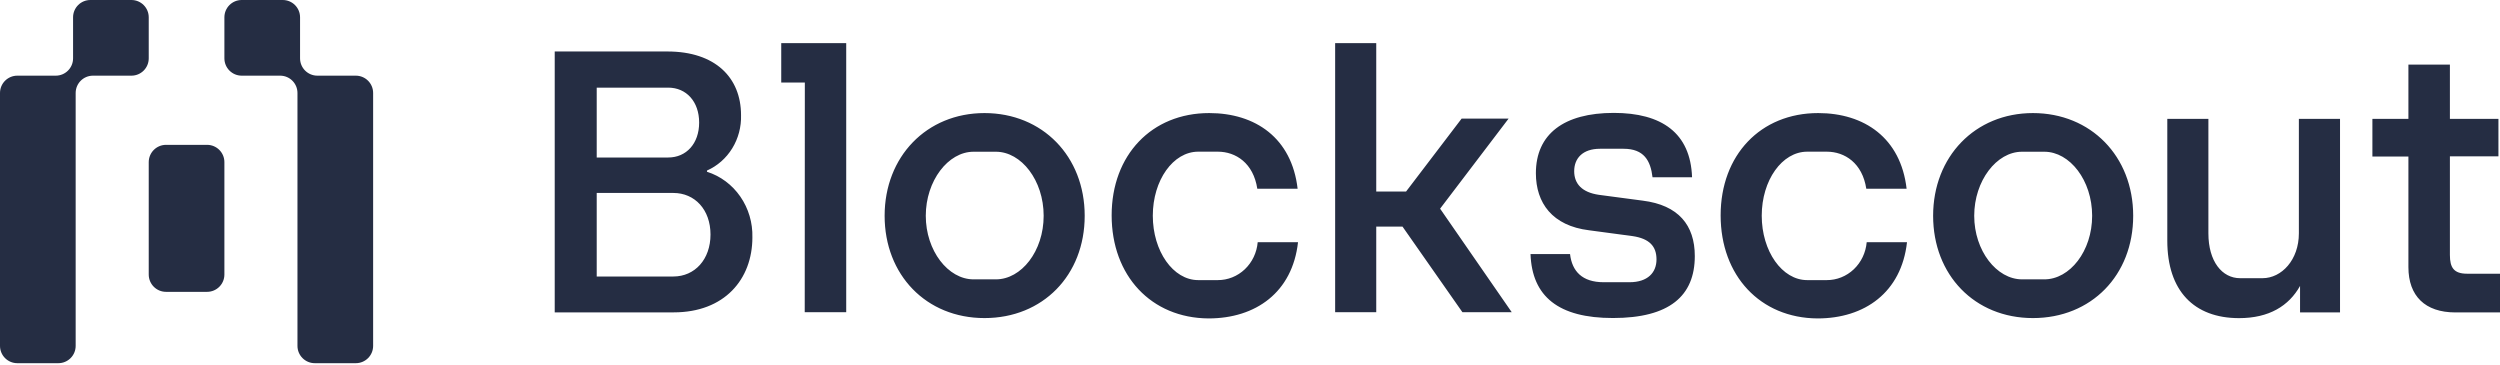
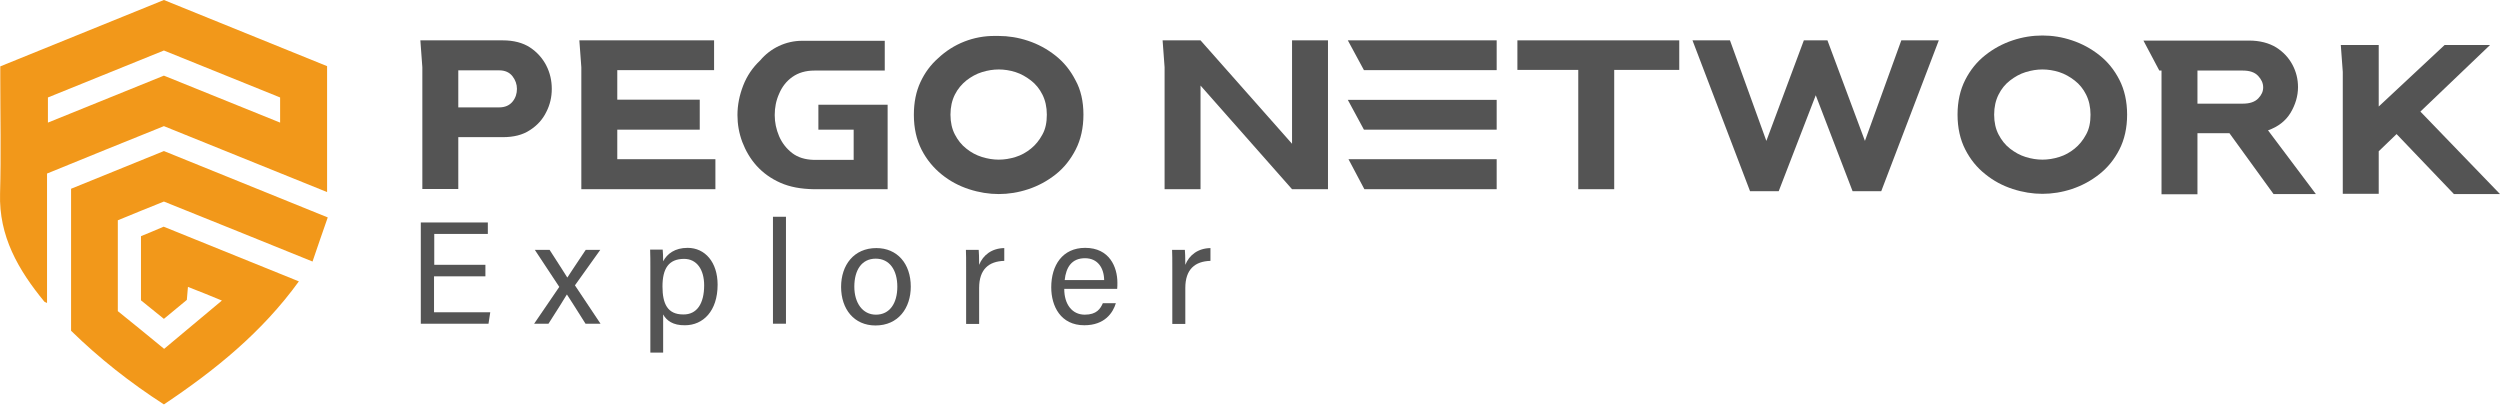
- <svg xmlns="http://www.w3.org/2000/svg" fill="none" height="73" viewBox="0 0 500 73" width="500">
-   <path clip-rule="evenodd" d="m26.284 0c1.913 0 3.463 1.55 3.463 3.463v8.207c0 1.913-1.55 3.463-3.463 3.463h-7.688c-1.913 0-3.463 1.55-3.463 3.463v50.578c0 1.913-1.55 3.463-3.463 3.463h-8.207c-1.913 0-3.463-1.55-3.463-3.463v-50.578c0-1.913 1.55-3.463 3.463-3.463h7.688c1.913 0 3.463-1.55 3.463-3.463v-8.207c0-1.913 1.55-3.463 3.463-3.463zm30.265 0c1.913 0 3.463 1.55 3.463 3.463v8.207c0 1.913 1.55 3.463 3.463 3.463h7.688c1.913 0 3.463 1.55 3.463 3.463v50.578c0 1.913-1.55 3.463-3.463 3.463h-8.207c-1.913 0-3.463-1.55-3.463-3.463v-50.578c0-1.913-1.55-3.463-3.463-3.463h-7.688c-1.913 0-3.463-1.55-3.463-3.463v-8.207c0-1.913 1.55-3.463 3.463-3.463zm-15.133 28.968c1.913 0 3.463 1.55 3.463 3.463v22.475c0 1.913-1.55 3.463-3.463 3.463h-8.207c-1.913 0-3.463-1.55-3.463-3.463v-22.475c0-1.913 1.55-3.463 3.463-3.463zm114.832-12.466h4.719l-.022 45.938h8.298v-53.809h-12.995zm-22.758-6.207h-22.546v52.179h23.798c10.143 0 15.735-6.602 15.735-14.998.077-2.921-.77-5.788-2.411-8.159s-3.984-4.115-6.67-4.964v-.244c2.077-.917 3.838-2.467 5.054-4.445 1.215-1.978 1.828-4.293 1.757-6.641 0-7.511-5.167-12.727-14.717-12.727zm6.34 14.218c0 4.215-2.583 6.987-6.184 6.987h-14.303v-13.973h14.303c3.601 0 6.184 2.771 6.184 6.987zm2.271 22.392c0 4.972-3.132 8.396-7.437 8.396h-15.321v-16.71h15.321c4.305 0 7.437 3.342 7.437 8.314zm34.824-3.749c0-11.819 8.388-20.541 19.974-20.541s20.04 8.64 20.04 20.541c0 11.901-8.376 20.459-20.04 20.459s-19.974-8.64-19.974-20.459zm17.782 12.716h4.473c5.089 0 9.551-5.624 9.551-12.716s-4.473-12.809-9.551-12.809h-4.473c-5.088 0-9.551 5.822-9.551 12.809s4.463 12.716 9.551 12.716zm47.126-33.257c-11.507 0-19.503 8.396-19.503 20.459s7.906 20.541 19.38 20.611c9.439 0 16.775-5.217 17.894-15.243h-8.064c-.176 2.076-1.095 4.006-2.573 5.41-1.479 1.404-3.41 2.178-5.411 2.17h-3.915c-5.01 0-9.08-5.776-9.08-12.879s4.07-12.809 9.08-12.809h3.915c3.601 0 7.123 2.282 7.906 7.418h8.063c-1.174-10.166-8.454-15.138-17.692-15.138zm25.196-13.985h8.22v29.682h5.961l11.116-14.591h9.394l-13.7 18.014 14.326 20.704h-9.863l-11.978-17.117h-5.256v17.117h-8.22zm46.981 42.188h-7.906c.302 8.477 5.592 12.797 16.495 12.786 11.273 0 16.361-4.402 16.361-12.39 0-6.195-3.288-10.189-10.411-11.085l-8.779-1.165c-3.366-.489-4.932-2.201-4.932-4.728 0-2.527 1.644-4.483 5.167-4.483h4.708c4.071 0 5.401 2.364 5.793 5.706h7.906c-.301-8.885-6.094-12.879-15.656-12.879-9.987 0-15.579 4.239-15.579 12.064 0 5.95 3.288 10.515 10.647 11.412l8.701 1.165c3.366.501 4.775 2.049 4.775 4.658 0 2.608-1.722 4.565-5.402 4.565h-5.178c-4.283 0-6.318-2.201-6.71-5.624zm30.117-7.744c0-12.064 7.985-20.459 19.504-20.459 9.237 0 16.518 4.972 17.692 15.138h-8.063c-.783-5.135-4.306-7.418-7.907-7.418h-3.914c-5.021 0-9.092 5.706-9.092 12.809s4.071 12.879 9.092 12.879h3.914c2.001.008 3.932-.766 5.411-2.17s2.397-3.335 2.574-5.41h8.063c-1.118 10.026-8.455 15.243-17.893 15.243-11.463-.07-19.381-8.547-19.381-20.611zm62.459-20.459c-11.586 0-19.962 8.722-19.962 20.541 0 11.819 8.286 20.459 19.962 20.459 11.675 0 20.052-8.559 20.052-20.459 0-11.901-8.466-20.541-20.052-20.541zm2.281 33.257h-4.451c-5.088 0-9.573-5.729-9.573-12.716s4.463-12.809 9.551-12.809h4.473c5.089 0 9.562 5.717 9.562 12.809s-4.473 12.716-9.562 12.716zm24.592-7.744v-24.36h8.22v22.905c0 5.624 2.74 8.966 6.341 8.966h4.473c3.836 0 7.281-3.668 7.281-8.966v-22.905h8.231v38.718h-7.996v-5.298c-2.237 3.994-6.185 6.439-12.213 6.439-9.013-.012-14.337-5.473-14.337-15.499zm48.223-16.826v22.125c0 5.787 3.355 9.048 9.371 9.059h8.947v-7.744h-6.576c-2.661 0-3.444-1.223-3.444-3.749v-19.726h9.707v-7.499h-9.707v-10.853h-8.298v10.853h-7.202v7.534z" fill="#252d43" fill-rule="evenodd" />
+ <svg xmlns="http://www.w3.org/2000/svg" version="1.1" id="_图层_2" x="0px" y="0px" style="enable-background:new 0 0 1644.7 1516;" xml:space="preserve" viewBox="7.47 0.9 1133.73 183.4">
+   <style type="text/css">
+ 	.st0{fill:#F2981A;}
+ 	.st1{fill:#545454;}
+ </style>
+   <g>
+     <path class="st0" d="M155.8,30.9V88c-24.9-10.1-49.4-20-74-29.9c-17.6,7.1-35.2,14.2-53,21.5v58.7c-0.7-0.4-1.1-0.4-1.3-0.7   c-11.7-14.3-20.6-29.5-20-49c0.5-17.7,0.1-35.4,0.1-53c0-1.4,0-2.8,0-4.6C32.3,21,57,11,81.8,0.9C106.4,10.9,131,20.8,155.8,30.9    M81.8,35.2c17.6,7.1,35,14.1,52.7,21.3V45.1c-17.7-7.2-35.3-14.3-52.7-21.3C63.9,31,46.4,38.1,29.2,45.1v11.4   C47,49.3,64.3,42.3,81.8,35.2" />
+     <path class="st0" d="M39.7,150.9V86.5c14-5.7,27.9-11.3,42.1-17.1c24.4,9.9,48.9,19.8,74.3,30.1c-2.3,6.7-4.6,13.1-6.9,20   c-23-9.3-45.2-18.3-67.4-27.2c-7,2.8-13.9,5.6-20.9,8.5V142c6.6,5.3,13.6,11,21,17.1c8.7-7.3,17.1-14.3,26.2-21.9   c-5.6-2.3-10.2-4.2-15.4-6.2c-0.2,2-0.3,3.7-0.5,5.9c-3.1,2.6-6.6,5.4-10.4,8.6c-3.6-2.9-7-5.7-10.4-8.4V108   c3.3-1.3,6.7-2.8,10.3-4.3c20.2,8.2,40.5,16.4,61.3,24.8c-16.7,23.1-38,40.3-61.2,55.8C66.6,174.5,52.6,163.5,39.7,150.9" />
+   </g>
+   <g>
+     <path class="st1" d="M199,31.4l-0.9-12.2h37.4c4.9,0,9.1,1.1,12.3,3.2s5.7,4.9,7.4,8.2s2.5,6.9,2.5,10.6s-0.8,7.2-2.5,10.5   c-1.6,3.3-4.1,6.1-7.4,8.2c-3.3,2.2-7.4,3.2-12.3,3.2h-20.2v23.5H199C199,86.7,199,31.4,199,31.4z M215.3,32.8v16.8h18.5   c2.7,0,4.7-0.9,6.1-2.6c1.4-1.7,2-3.7,2-5.8s-0.7-4-2-5.7c-1.4-1.8-3.4-2.7-6.1-2.7L215.3,32.8L215.3,32.8z" />
+     <path class="st1" d="M287.4,73.1h44.5v13.6h-60.8V31.4l-0.9-12.2h61.1v13.5h-43.9v13.4h37.4v13.6h-37.4L287.4,73.1L287.4,73.1z" />
+     <path class="st1" d="M378.6,48.4H410v38.3h-33.6c-5.7-0.1-10.7-1-15-2.9s-7.9-4.5-10.8-7.7s-5-6.9-6.5-10.8   c-1.5-4-2.2-8.1-2.2-12.2c0-4.6,0.9-9,2.6-13.4c1.7-4.4,4.3-8.2,7.7-11.4l0,0c4.7-5.6,11.7-8.9,19-8.9h37.5v13.5h-31.9   c-4,0-7.3,1-10,2.9s-4.7,4.5-6,7.6c-1.4,3.1-2,6.3-2,9.7s0.7,6.5,2,9.6c1.3,3,3.3,5.6,5.9,7.6s5.9,3,9.8,3.1h18.1V59.7h-16   L378.6,48.4L378.6,48.4z" />
+     <path class="st1" d="M498.8,52.9c0,6-1.2,11.3-3.5,15.8S490,77,486.2,80c-3.8,3-7.9,5.2-12.4,6.7c-4.5,1.5-9,2.2-13.4,2.2   s-8.9-0.7-13.5-2.2s-8.7-3.7-12.4-6.7s-6.8-6.7-9.1-11.2c-2.3-4.5-3.5-9.8-3.5-15.8c0-5.7,1-10.6,3-14.9c2-4.3,4.7-7.9,8-10.8l0,0   c7-6.6,16.2-10.2,25.8-10.1h0.9c0.1,0,0.3,0,0.4,0c0.1,0,0.2,0,0.3,0c4.4,0,8.9,0.7,13.4,2.2s8.6,3.7,12.4,6.7s6.8,6.7,9.1,11.2   C497.6,41.6,498.8,46.9,498.8,52.9L498.8,52.9z M482.2,52.9c0-3.5-0.7-6.5-2-9.1s-3-4.7-5.2-6.4s-4.5-3-7-3.8s-5.1-1.2-7.6-1.2   s-5,0.4-7.6,1.2c-2.6,0.8-4.9,2.1-7.1,3.8c-2.1,1.7-3.9,3.8-5.2,6.4c-1.3,2.6-2,5.6-2,9.1s0.7,6.5,2,9c1.3,2.5,3,4.7,5.2,6.4   c2.1,1.7,4.5,3,7.1,3.8c2.6,0.8,5.1,1.2,7.6,1.2s5-0.4,7.6-1.2s4.9-2.1,7-3.8c2.1-1.7,3.8-3.8,5.2-6.4   C481.6,59.4,482.2,56.4,482.2,52.9z" />
+     <path class="st1" d="M535.6,31.4l-0.9-12.2h17.2l41.5,46.9V19.2h16.3v67.5h-16.3l-41.5-47v47h-16.3L535.6,31.4L535.6,31.4z" />
+     <path class="st1" d="M618.7,19.2h67.5v13.5h-60.2L618.7,19.2z M618.7,46.2h67.5v13.5h-60.2L618.7,46.2z M619,73.1h67.2v13.6h-60   L619,73.1z" />
+     <path class="st1" d="M695.6,19.2H769v13.4h-29.5v54.1h-16.3V32.6h-27.6V19.2z" />
+     <path class="st1" d="M814.1,87.6h-13L775,19.2h17l16.5,45.6l17-45.6h10.7l17,45.6l16.5-45.6h17l-26.1,68.4h-13l-16.7-43.5   L814.1,87.6L814.1,87.6z" />
+     <path class="st1" d="M972.1,52.9c0,6-1.2,11.3-3.5,15.8s-5.3,8.2-9.1,11.2c-3.8,3-7.9,5.2-12.4,6.7c-4.5,1.5-9,2.2-13.4,2.2   s-8.9-0.7-13.5-2.2s-8.7-3.7-12.4-6.7c-3.8-3-6.8-6.7-9.1-11.2c-2.3-4.5-3.5-9.8-3.5-15.8s1.2-11.3,3.5-15.8s5.3-8.2,9.1-11.2   c3.8-3,7.9-5.2,12.4-6.7c4.5-1.5,9-2.2,13.5-2.2s8.9,0.7,13.4,2.2s8.6,3.7,12.4,6.7c3.8,3,6.8,6.7,9.1,11.2   C970.9,41.6,972.1,46.9,972.1,52.9z M955.5,52.9c0-3.5-0.7-6.5-2-9.1s-3-4.7-5.2-6.4s-4.5-3-7-3.8s-5.1-1.2-7.6-1.2s-5,0.4-7.6,1.2   c-2.6,0.8-4.9,2.1-7.1,3.8c-2.2,1.7-3.9,3.8-5.2,6.4c-1.3,2.6-2,5.6-2,9.1s0.7,6.5,2,9c1.3,2.5,3,4.7,5.2,6.4   c2.2,1.7,4.5,3,7.1,3.8c2.6,0.8,5.1,1.2,7.6,1.2s5-0.4,7.6-1.2s4.9-2.1,7-3.8c2.1-1.7,3.8-3.8,5.2-6.4   C954.9,59.4,955.5,56.4,955.5,52.9z" />
+     <path class="st1" d="M1036,60c4.6-1.6,8-4.3,10.2-7.9c2.2-3.7,3.4-7.6,3.4-11.7c0-3.5-0.8-6.9-2.5-10.1s-4.1-5.8-7.4-7.9   c-3.3-2-7.4-3.1-12.3-3.1h-47.9l7.2,13.6h1v56.1h16.3V61.3h14.5l20,27.6h19.2L1036,60L1036,60z M1031.6,45.5   c-1.5,1.6-3.9,2.4-6.9,2.4H1004v-15h20.6c3.1,0,5.4,0.8,6.9,2.4c1.5,1.6,2.3,3.3,2.3,5.2S1033.1,43.9,1031.6,45.5z" />
+     <polygon class="st1" points="1105.1,51.5 1136.7,21.3 1116.1,21.3 1086.2,49.2 1086.2,21.3 1069,21.3 1069.9,33.5 1069.9,88.8    1086.2,88.8 1086.2,69.5 1094.3,61.7 1120.3,88.9 1141.2,88.9  " />
+   </g>
+   <g>
+     <g>
+       <path class="st1" d="M227.5,126.2h-23.2v16.3h25.5l-0.8,5.2h-30.7v-45.9h30.4v5.2h-24.3v14h23.2V126.2z" />
+       <path class="st1" d="M256.7,114.2c4.8,7.4,6.8,10.6,8,12.5h0.1c1.4-2.2,4.3-6.5,8.3-12.5h6.6l-11.5,16.1l11.6,17.4H273    c-4.1-6.5-7-11.1-8.4-13.2h-0.1c-1.1,1.9-3.9,6.3-8.3,13.2h-6.5l11.4-16.7l-11.1-16.8H256.7z" />
+       <path class="st1" d="M308.2,143.5v17.3h-5.8v-38.5c0-2.7,0-5.6-0.1-8.2h5.7c0.1,1.1,0.2,3.1,0.2,5.3c1.8-3.4,5.3-6.1,11.1-6.1    c7.9,0,13.6,6.5,13.6,16.7c0,12-6.6,18.4-14.8,18.4C312.6,148.5,309.7,146.2,308.2,143.5z M326.8,130.3c0-7.1-3.3-12-9.1-12    c-7,0-9.8,4.4-9.8,12.5c0,7.9,2.3,12.7,9.4,12.7C323.5,143.6,326.8,138.6,326.8,130.3z" />
+       <path class="st1" d="M358,147.7V99.2h5.9v48.5H358z" />
+       <path class="st1" d="M420.5,130.9c0,9.6-5.6,17.6-16,17.6c-9.7,0-15.6-7.4-15.6-17.5c0-9.9,5.8-17.6,16-17.6    C414.3,113.4,420.5,120.4,420.5,130.9z M394.9,130.9c0,7.3,3.7,12.7,9.8,12.7c6.2,0,9.7-5.1,9.7-12.7c0-7.5-3.5-12.7-9.8-12.7    C398.3,118.2,394.9,123.3,394.9,130.9z" />
+       <path class="st1" d="M445.6,123.3c0-4.7,0-7.3-0.1-9.1h5.8c0.1,0.9,0.2,3.6,0.2,6.8c1.8-4.5,5.8-7.5,11.4-7.6v5.8    c-7,0.2-11.4,3.8-11.4,12.3v16.3h-5.9V123.3z" />
+       <path class="st1" d="M490.1,132c0,6.8,3.5,11.6,9.3,11.6c5.4,0,7.1-2.7,8.2-5.2h5.9c-1.3,4.3-5,10-14.3,10c-10.7,0-15-8.6-15-17.2    c0-10,5.1-17.9,15.4-17.9c11,0,14.6,8.7,14.6,15.8c0,1,0,1.9-0.1,2.8H490.1z M508.2,127.9c-0.1-5.5-2.9-9.9-8.7-9.9    c-6,0-8.6,4.1-9.2,9.9H508.2z" />
+       <path class="st1" d="M539.1,123.3c0-4.7,0-7.3-0.1-9.1h5.8c0.1,0.9,0.2,3.6,0.2,6.8c1.8-4.5,5.8-7.5,11.4-7.6v5.8    c-7,0.2-11.4,3.8-11.4,12.3v16.3h-5.9V123.3z" />
+     </g>
+   </g>
</svg>
